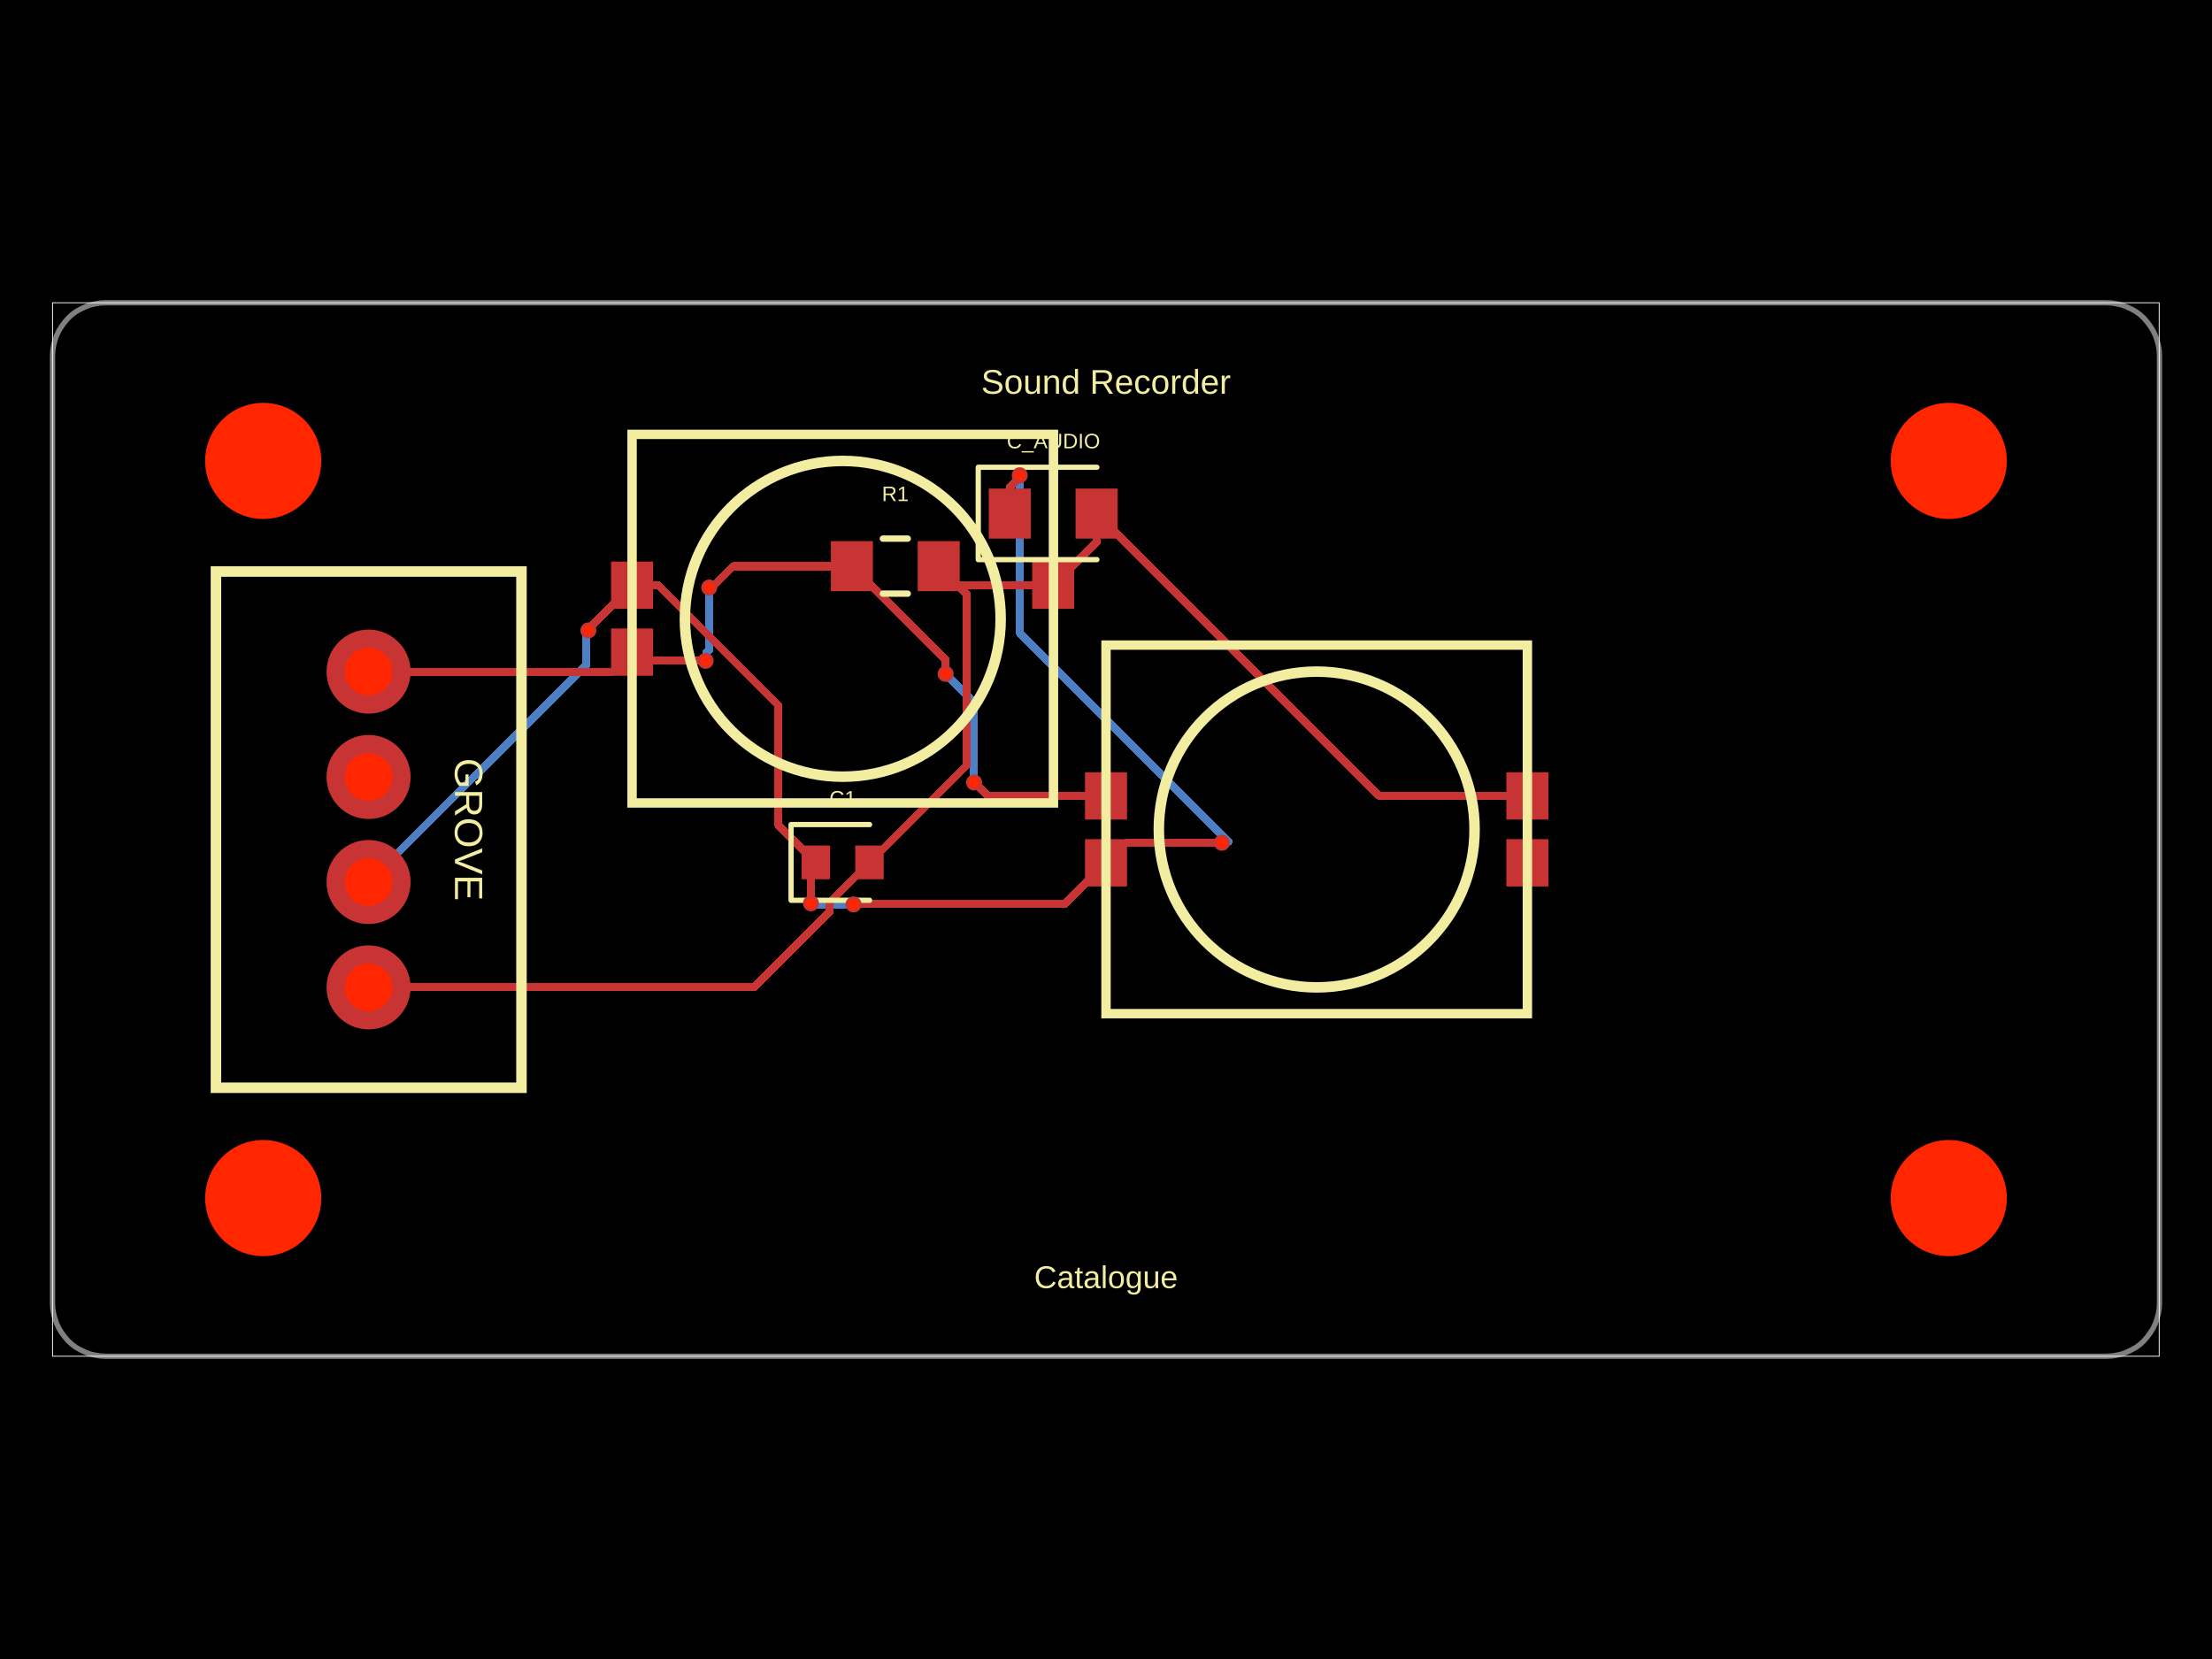
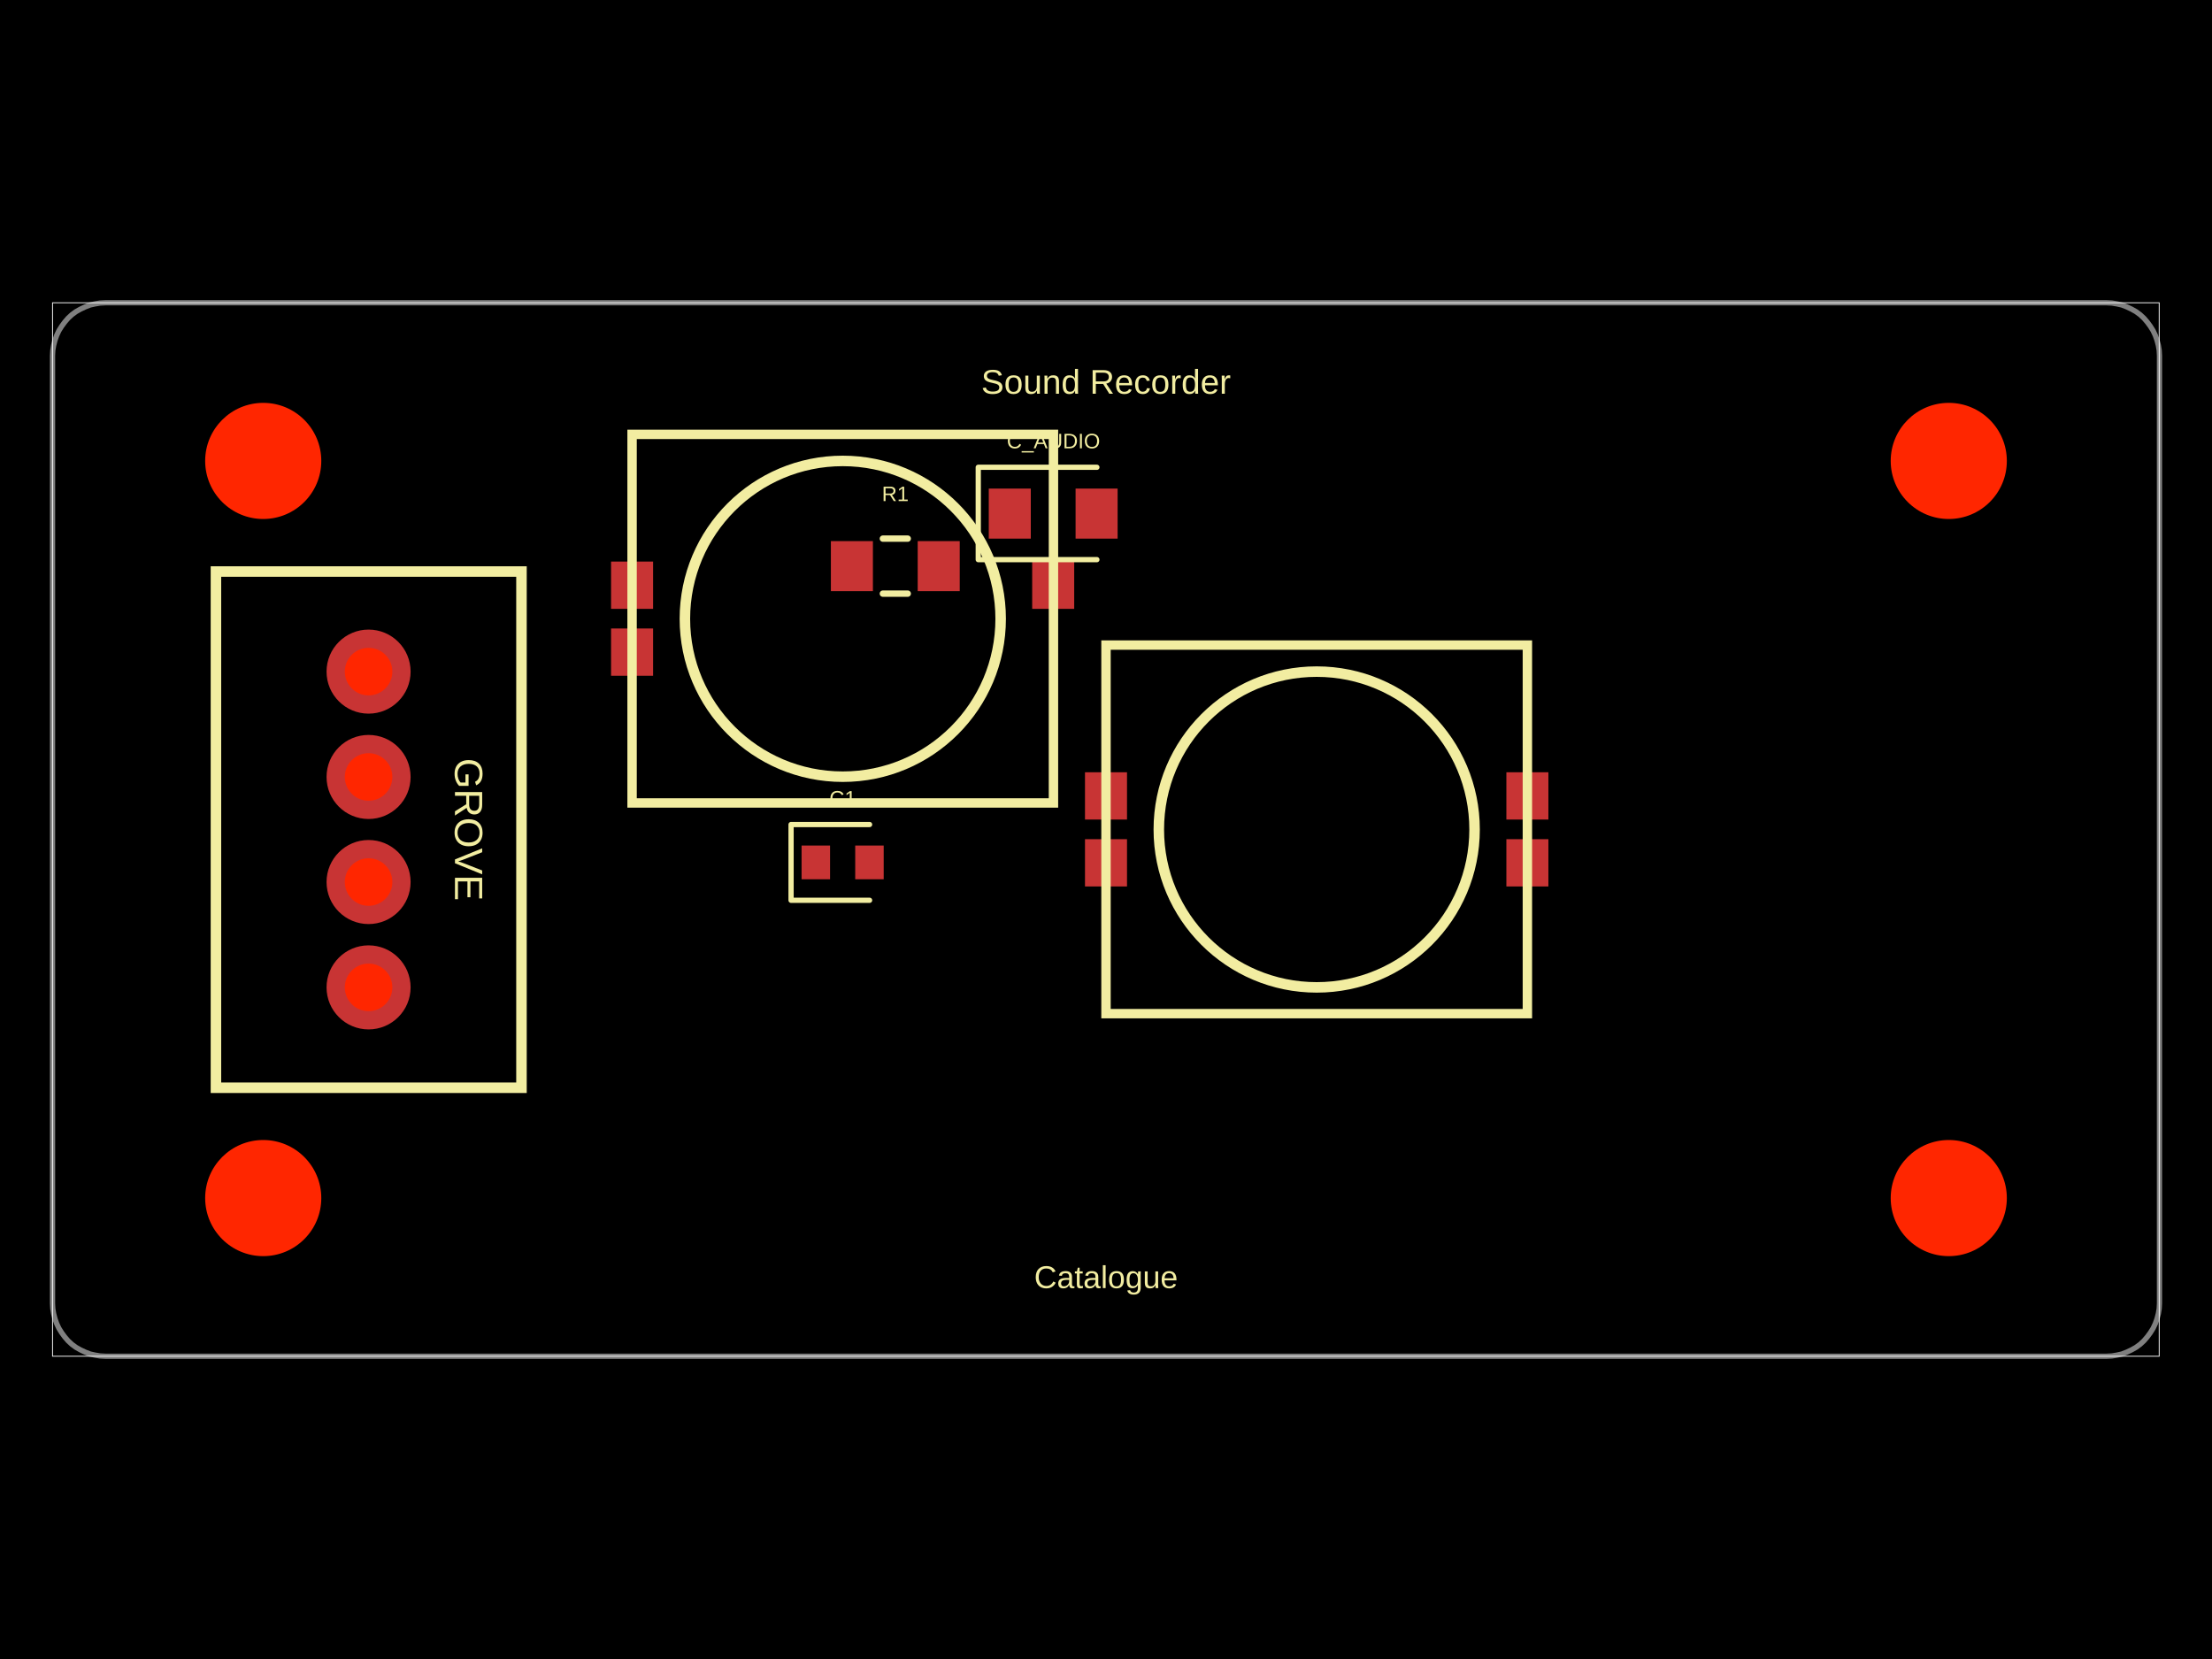
<svg xmlns="http://www.w3.org/2000/svg" width="800" height="600">
  <style />
  <rect class="boundary" x="0" y="0" fill="#000" width="800" height="600" data-type="pcb_background" data-pcb-layer="global" />
  <rect class="pcb-boundary" fill="none" stroke="#fff" stroke-width="0.3" x="19" y="109.5" width="761.9" height="381" data-type="pcb_boundary" data-pcb-layer="global" />
  <path class="pcb-board" d="M 38.1 490.5 L 761.9 490.5 L 763.8 490.4 L 765.6 490.1 L 767.4 489.7 L 769.2 489 L 770.9 488.2 L 772.5 487.3 L 774 486.2 L 775.4 484.9 L 776.6 483.5 L 777.7 482 L 778.7 480.4 L 779.5 478.7 L 780.1 477 L 780.6 475.1 L 780.9 473.3 L 781 471.4 L 781 128.6 L 780.9 126.7 L 780.6 124.9 L 780.1 123 L 779.5 121.3 L 778.7 119.6 L 777.7 118 L 776.6 116.5 L 775.4 115.1 L 774 113.8 L 772.5 112.7 L 770.9 111.8 L 769.2 111 L 767.4 110.3 L 765.6 109.9 L 763.8 109.6 L 761.9 109.5 L 38.1 109.5 L 36.2 109.6 L 34.4 109.9 L 32.6 110.3 L 30.8 111 L 29.1 111.8 L 27.5 112.7 L 26 113.8 L 24.6 115.1 L 23.4 116.5 L 22.3 118 L 21.3 119.6 L 20.5 121.3 L 19.9 123 L 19.4 124.9 L 19.1 126.7 L 19 128.6 L 19 471.4 L 19.1 473.3 L 19.4 475.1 L 19.9 477 L 20.5 478.7 L 21.3 480.4 L 22.3 482 L 23.4 483.5 L 24.6 484.9 L 26 486.2 L 27.5 487.3 L 29.1 488.2 L 30.8 489 L 32.6 489.7 L 34.4 490.1 L 36.2 490.4 L 38.1 490.5 Z" fill="none" stroke="rgba(255, 255, 255, 0.5)" stroke-width="1.9" data-type="pcb_board" data-pcb-layer="board" />
-   <path class="pcb-trace" stroke="rgb(77, 127, 196)" fill="none" d="M 255.2 239 L 255.5 238.8" stroke-width="2.9" stroke-linecap="round" stroke-linejoin="round" shape-rendering="crispEdges" data-type="pcb_trace" data-pcb-layer="bottom" />
-   <path class="pcb-trace" stroke="rgb(77, 127, 196)" fill="none" d="M 255.5 238.8 L 255.5 235.9" stroke-width="2.9" stroke-linecap="round" stroke-linejoin="round" shape-rendering="crispEdges" data-type="pcb_trace" data-pcb-layer="bottom" />
-   <path class="pcb-trace" stroke="rgb(77, 127, 196)" fill="none" d="M 255.5 235.9 L 256.5 235" stroke-width="2.9" stroke-linecap="round" stroke-linejoin="round" shape-rendering="crispEdges" data-type="pcb_trace" data-pcb-layer="bottom" />
-   <path class="pcb-trace" stroke="rgb(77, 127, 196)" fill="none" d="M 256.5 235 L 256.5 212.5" stroke-width="2.9" stroke-linecap="round" stroke-linejoin="round" shape-rendering="crispEdges" data-type="pcb_trace" data-pcb-layer="bottom" />
-   <path class="pcb-trace" stroke="rgb(77, 127, 196)" fill="none" d="M 352.3 283 L 352.3 254.1" stroke-width="2.9" stroke-linecap="round" stroke-linejoin="round" shape-rendering="crispEdges" data-type="pcb_trace" data-pcb-layer="bottom" />
-   <path class="pcb-trace" stroke="rgb(77, 127, 196)" fill="none" d="M 352.3 254.1 L 342.5 244.2" stroke-width="2.9" stroke-linecap="round" stroke-linejoin="round" shape-rendering="crispEdges" data-type="pcb_trace" data-pcb-layer="bottom" />
-   <path class="pcb-trace" stroke="rgb(77, 127, 196)" fill="none" d="M 342.5 244.2 L 342 243.7" stroke-width="2.9" stroke-linecap="round" stroke-linejoin="round" shape-rendering="crispEdges" data-type="pcb_trace" data-pcb-layer="bottom" />
-   <path class="pcb-trace" stroke="rgb(77, 127, 196)" fill="none" d="M 308.7 327.1 L 294.8 327.1" stroke-width="2.9" stroke-linecap="round" stroke-linejoin="round" shape-rendering="crispEdges" data-type="pcb_trace" data-pcb-layer="bottom" />
-   <path class="pcb-trace" stroke="rgb(77, 127, 196)" fill="none" d="M 294.8 327.1 L 294.6 326.8" stroke-width="2.9" stroke-linecap="round" stroke-linejoin="round" shape-rendering="crispEdges" data-type="pcb_trace" data-pcb-layer="bottom" />
-   <path class="pcb-trace" stroke="rgb(77, 127, 196)" fill="none" d="M 294.6 326.8 L 293.5 326.8" stroke-width="2.9" stroke-linecap="round" stroke-linejoin="round" shape-rendering="crispEdges" data-type="pcb_trace" data-pcb-layer="bottom" />
-   <path class="pcb-trace" stroke="rgb(77, 127, 196)" fill="none" d="M 293.5 326.8 L 293.3 326.7" stroke-width="2.9" stroke-linecap="round" stroke-linejoin="round" shape-rendering="crispEdges" data-type="pcb_trace" data-pcb-layer="bottom" />
-   <path class="pcb-trace" stroke="rgb(77, 127, 196)" fill="none" d="M 441.9 304.8 L 442.3 304.4" stroke-width="2.9" stroke-linecap="round" stroke-linejoin="round" shape-rendering="crispEdges" data-type="pcb_trace" data-pcb-layer="bottom" />
-   <path class="pcb-trace" stroke="rgb(77, 127, 196)" fill="none" d="M 442.3 304.4 L 444.3 304.4" stroke-width="2.9" stroke-linecap="round" stroke-linejoin="round" shape-rendering="crispEdges" data-type="pcb_trace" data-pcb-layer="bottom" />
-   <path class="pcb-trace" stroke="rgb(77, 127, 196)" fill="none" d="M 444.3 304.4 L 368.8 228.9" stroke-width="2.9" stroke-linecap="round" stroke-linejoin="round" shape-rendering="crispEdges" data-type="pcb_trace" data-pcb-layer="bottom" />
-   <path class="pcb-trace" stroke="rgb(77, 127, 196)" fill="none" d="M 368.8 228.9 L 368.8 171.9" stroke-width="2.9" stroke-linecap="round" stroke-linejoin="round" shape-rendering="crispEdges" data-type="pcb_trace" data-pcb-layer="bottom" />
-   <path class="pcb-trace" stroke="rgb(77, 127, 196)" fill="none" d="M 133.3 319 L 212.1 240.3" stroke-width="2.9" stroke-linecap="round" stroke-linejoin="round" shape-rendering="crispEdges" data-type="pcb_trace" data-pcb-layer="bottom" />
-   <path class="pcb-trace" stroke="rgb(77, 127, 196)" fill="none" d="M 212.1 240.3 L 212.1 228.7" stroke-width="2.9" stroke-linecap="round" stroke-linejoin="round" shape-rendering="crispEdges" data-type="pcb_trace" data-pcb-layer="bottom" />
-   <path class="pcb-trace" stroke="rgb(77, 127, 196)" fill="none" d="M 212.1 228.7 L 212.1 228.6" stroke-width="2.9" stroke-linecap="round" stroke-linejoin="round" shape-rendering="crispEdges" data-type="pcb_trace" data-pcb-layer="bottom" />
-   <path class="pcb-trace" stroke="rgb(77, 127, 196)" fill="none" d="M 212.1 228.6 L 212.8 228" stroke-width="2.9" stroke-linecap="round" stroke-linejoin="round" shape-rendering="crispEdges" data-type="pcb_trace" data-pcb-layer="bottom" />
  <rect class="pcb-pad" fill="rgb(200, 52, 52)" x="392.4" y="279.3" width="15.2" height="17.1" data-type="pcb_smtpad" data-pcb-layer="top" data-pad-name="U1.SIG" data-pad-net-name="SIG" />
  <rect class="pcb-pad" fill="rgb(200, 52, 52)" x="392.4" y="303.5" width="15.2" height="17.1" data-type="pcb_smtpad" data-pcb-layer="top" data-pad-name="U1.VCC" data-pad-net-name="VCC" />
  <rect class="pcb-pad" fill="rgb(200, 52, 52)" x="544.8" y="279.3" width="15.2" height="17.1" data-type="pcb_smtpad" data-pcb-layer="top" data-pad-name="U1.GND" data-pad-net-name="GND" />
  <rect class="pcb-pad" fill="rgb(200, 52, 52)" x="544.8" y="303.5" width="15.2" height="17.1" data-type="pcb_smtpad" data-pcb-layer="top" data-pad-name="U1.AUX" />
  <rect class="pcb-pad" fill="rgb(200, 52, 52)" x="221" y="203.1" width="15.2" height="17.1" data-type="pcb_smtpad" data-pcb-layer="top" data-pad-name="MIC1.VCC" />
  <rect class="pcb-pad" fill="rgb(200, 52, 52)" x="221" y="227.3" width="15.2" height="17.1" data-type="pcb_smtpad" data-pcb-layer="top" data-pad-name="MIC1.OUT" />
  <rect class="pcb-pad" fill="rgb(200, 52, 52)" x="373.3" y="203.1" width="15.2" height="17.1" data-type="pcb_smtpad" data-pcb-layer="top" data-pad-name="MIC1.GND" />
  <rect class="pcb-pad" fill="rgb(200, 52, 52)" x="357.6" y="176.7" width="15.2" height="18.1" data-type="pcb_smtpad" data-pcb-layer="top" data-pad-name="C_AUDIO.pin1" data-pad-net-name="VCC" />
  <rect class="pcb-pad" fill="rgb(200, 52, 52)" x="389" y="176.7" width="15.2" height="18.1" data-type="pcb_smtpad" data-pcb-layer="top" data-pad-name="C_AUDIO.pin2" data-pad-net-name="GND" />
  <rect class="pcb-pad" fill="rgb(200, 52, 52)" x="289.9" y="305.8" width="10.3" height="12.2" data-type="pcb_smtpad" data-pcb-layer="top" data-pad-name="C1.pin1" data-pad-net-name="VCC" />
  <rect class="pcb-pad" fill="rgb(200, 52, 52)" x="309.3" y="305.8" width="10.3" height="12.2" data-type="pcb_smtpad" data-pcb-layer="top" data-pad-name="C1.pin2" data-pad-net-name="GND" />
  <rect class="pcb-pad" fill="rgb(200, 52, 52)" x="300.5" y="195.7" width="15.2" height="18.1" data-type="pcb_smtpad" data-pcb-layer="top" data-pad-name="R1.pin1" data-pad-net-name="SIG" />
  <rect class="pcb-pad" fill="rgb(200, 52, 52)" x="331.9" y="195.7" width="15.2" height="18.1" data-type="pcb_smtpad" data-pcb-layer="top" data-pad-name="R1.pin2" data-pad-net-name="GND" />
-   <path class="pcb-trace" stroke="rgb(200, 52, 52)" fill="none" d="M 396.7 185.7 L 396.7 196" stroke-width="2.9" stroke-linecap="round" stroke-linejoin="round" shape-rendering="crispEdges" data-type="pcb_trace" data-pcb-layer="top" />
-   <path class="pcb-trace" stroke="rgb(200, 52, 52)" fill="none" d="M 396.7 196 L 381 211.7" stroke-width="2.9" stroke-linecap="round" stroke-linejoin="round" shape-rendering="crispEdges" data-type="pcb_trace" data-pcb-layer="top" />
-   <path class="pcb-trace" stroke="rgb(200, 52, 52)" fill="none" d="M 381 211.7 L 346.5 211.7" stroke-width="2.9" stroke-linecap="round" stroke-linejoin="round" shape-rendering="crispEdges" data-type="pcb_trace" data-pcb-layer="top" />
-   <path class="pcb-trace" stroke="rgb(200, 52, 52)" fill="none" d="M 346.5 211.7 L 339.5 204.8" stroke-width="2.9" stroke-linecap="round" stroke-linejoin="round" shape-rendering="crispEdges" data-type="pcb_trace" data-pcb-layer="top" />
-   <path class="pcb-trace" stroke="rgb(200, 52, 52)" fill="none" d="M 314.5 311.9 L 349.6 276.8" stroke-width="2.9" stroke-linecap="round" stroke-linejoin="round" shape-rendering="crispEdges" data-type="pcb_trace" data-pcb-layer="top" />
-   <path class="pcb-trace" stroke="rgb(200, 52, 52)" fill="none" d="M 349.6 276.8 L 349.6 214.9" stroke-width="2.9" stroke-linecap="round" stroke-linejoin="round" shape-rendering="crispEdges" data-type="pcb_trace" data-pcb-layer="top" />
-   <path class="pcb-trace" stroke="rgb(200, 52, 52)" fill="none" d="M 349.6 214.9 L 339.5 204.8" stroke-width="2.9" stroke-linecap="round" stroke-linejoin="round" shape-rendering="crispEdges" data-type="pcb_trace" data-pcb-layer="top" />
-   <path class="pcb-trace" stroke="rgb(200, 52, 52)" fill="none" d="M 552.4 287.9 L 498.9 287.9" stroke-width="2.9" stroke-linecap="round" stroke-linejoin="round" shape-rendering="crispEdges" data-type="pcb_trace" data-pcb-layer="top" />
-   <path class="pcb-trace" stroke="rgb(200, 52, 52)" fill="none" d="M 498.9 287.9 L 396.7 185.7" stroke-width="2.9" stroke-linecap="round" stroke-linejoin="round" shape-rendering="crispEdges" data-type="pcb_trace" data-pcb-layer="top" />
-   <path class="pcb-trace" stroke="rgb(200, 52, 52)" fill="none" d="M 314.5 311.9 L 300.1 326.3" stroke-width="2.9" stroke-linecap="round" stroke-linejoin="round" shape-rendering="crispEdges" data-type="pcb_trace" data-pcb-layer="top" />
-   <path class="pcb-trace" stroke="rgb(200, 52, 52)" fill="none" d="M 300.1 326.3 L 300.1 329.7" stroke-width="2.9" stroke-linecap="round" stroke-linejoin="round" shape-rendering="crispEdges" data-type="pcb_trace" data-pcb-layer="top" />
-   <path class="pcb-trace" stroke="rgb(200, 52, 52)" fill="none" d="M 300.1 329.7 L 272.7 357.1" stroke-width="2.9" stroke-linecap="round" stroke-linejoin="round" shape-rendering="crispEdges" data-type="pcb_trace" data-pcb-layer="top" />
-   <path class="pcb-trace" stroke="rgb(200, 52, 52)" fill="none" d="M 272.7 357.1 L 133.3 357.1" stroke-width="2.9" stroke-linecap="round" stroke-linejoin="round" shape-rendering="crispEdges" data-type="pcb_trace" data-pcb-layer="top" />
-   <path class="pcb-trace" stroke="rgb(200, 52, 52)" fill="none" d="M 228.6 235.9 L 231.7 239" stroke-width="2.9" stroke-linecap="round" stroke-linejoin="round" shape-rendering="crispEdges" data-type="pcb_trace" data-pcb-layer="top" />
-   <path class="pcb-trace" stroke="rgb(200, 52, 52)" fill="none" d="M 231.7 239 L 255.2 239" stroke-width="2.9" stroke-linecap="round" stroke-linejoin="round" shape-rendering="crispEdges" data-type="pcb_trace" data-pcb-layer="top" />
-   <path class="pcb-trace" stroke="rgb(200, 52, 52)" fill="none" d="M 256.5 212.5 L 257.7 211.4" stroke-width="2.9" stroke-linecap="round" stroke-linejoin="round" shape-rendering="crispEdges" data-type="pcb_trace" data-pcb-layer="top" />
-   <path class="pcb-trace" stroke="rgb(200, 52, 52)" fill="none" d="M 257.7 211.4 L 258.5 211.4" stroke-width="2.9" stroke-linecap="round" stroke-linejoin="round" shape-rendering="crispEdges" data-type="pcb_trace" data-pcb-layer="top" />
-   <path class="pcb-trace" stroke="rgb(200, 52, 52)" fill="none" d="M 258.5 211.4 L 265.1 204.8" stroke-width="2.9" stroke-linecap="round" stroke-linejoin="round" shape-rendering="crispEdges" data-type="pcb_trace" data-pcb-layer="top" />
-   <path class="pcb-trace" stroke="rgb(200, 52, 52)" fill="none" d="M 265.1 204.8 L 308.1 204.8" stroke-width="2.9" stroke-linecap="round" stroke-linejoin="round" shape-rendering="crispEdges" data-type="pcb_trace" data-pcb-layer="top" />
-   <path class="pcb-trace" stroke="rgb(200, 52, 52)" fill="none" d="M 228.6 235.9 L 221.6 242.9" stroke-width="2.9" stroke-linecap="round" stroke-linejoin="round" shape-rendering="crispEdges" data-type="pcb_trace" data-pcb-layer="top" />
-   <path class="pcb-trace" stroke="rgb(200, 52, 52)" fill="none" d="M 221.6 242.9 L 133.3 242.9" stroke-width="2.9" stroke-linecap="round" stroke-linejoin="round" shape-rendering="crispEdges" data-type="pcb_trace" data-pcb-layer="top" />
-   <path class="pcb-trace" stroke="rgb(200, 52, 52)" fill="none" d="M 400 287.9 L 357.3 287.9" stroke-width="2.9" stroke-linecap="round" stroke-linejoin="round" shape-rendering="crispEdges" data-type="pcb_trace" data-pcb-layer="top" />
-   <path class="pcb-trace" stroke="rgb(200, 52, 52)" fill="none" d="M 357.3 287.9 L 353.8 284.4" stroke-width="2.9" stroke-linecap="round" stroke-linejoin="round" shape-rendering="crispEdges" data-type="pcb_trace" data-pcb-layer="top" />
-   <path class="pcb-trace" stroke="rgb(200, 52, 52)" fill="none" d="M 353.8 284.4 L 353.8 284.4" stroke-width="2.9" stroke-linecap="round" stroke-linejoin="round" shape-rendering="crispEdges" data-type="pcb_trace" data-pcb-layer="top" />
-   <path class="pcb-trace" stroke="rgb(200, 52, 52)" fill="none" d="M 353.8 284.4 L 352.3 283" stroke-width="2.9" stroke-linecap="round" stroke-linejoin="round" shape-rendering="crispEdges" data-type="pcb_trace" data-pcb-layer="top" />
-   <path class="pcb-trace" stroke="rgb(200, 52, 52)" fill="none" d="M 342 243.7 L 342 238.6" stroke-width="2.9" stroke-linecap="round" stroke-linejoin="round" shape-rendering="crispEdges" data-type="pcb_trace" data-pcb-layer="top" />
-   <path class="pcb-trace" stroke="rgb(200, 52, 52)" fill="none" d="M 342 238.6 L 308.1 204.8" stroke-width="2.9" stroke-linecap="round" stroke-linejoin="round" shape-rendering="crispEdges" data-type="pcb_trace" data-pcb-layer="top" />
-   <path class="pcb-trace" stroke="rgb(200, 52, 52)" fill="none" d="M 400 312.1 L 385.1 327" stroke-width="2.9" stroke-linecap="round" stroke-linejoin="round" shape-rendering="crispEdges" data-type="pcb_trace" data-pcb-layer="top" />
-   <path class="pcb-trace" stroke="rgb(200, 52, 52)" fill="none" d="M 385.1 327 L 310.8 327" stroke-width="2.9" stroke-linecap="round" stroke-linejoin="round" shape-rendering="crispEdges" data-type="pcb_trace" data-pcb-layer="top" />
-   <path class="pcb-trace" stroke="rgb(200, 52, 52)" fill="none" d="M 310.8 327 L 308.9 327" stroke-width="2.9" stroke-linecap="round" stroke-linejoin="round" shape-rendering="crispEdges" data-type="pcb_trace" data-pcb-layer="top" />
-   <path class="pcb-trace" stroke="rgb(200, 52, 52)" fill="none" d="M 308.9 327 L 308.7 327.1" stroke-width="2.9" stroke-linecap="round" stroke-linejoin="round" shape-rendering="crispEdges" data-type="pcb_trace" data-pcb-layer="top" />
-   <path class="pcb-trace" stroke="rgb(200, 52, 52)" fill="none" d="M 293.3 326.7 L 293.3 313.6" stroke-width="2.9" stroke-linecap="round" stroke-linejoin="round" shape-rendering="crispEdges" data-type="pcb_trace" data-pcb-layer="top" />
-   <path class="pcb-trace" stroke="rgb(200, 52, 52)" fill="none" d="M 293.3 313.6 L 295 311.9" stroke-width="2.9" stroke-linecap="round" stroke-linejoin="round" shape-rendering="crispEdges" data-type="pcb_trace" data-pcb-layer="top" />
-   <path class="pcb-trace" stroke="rgb(200, 52, 52)" fill="none" d="M 228.6 211.7 L 238.1 211.7" stroke-width="2.9" stroke-linecap="round" stroke-linejoin="round" shape-rendering="crispEdges" data-type="pcb_trace" data-pcb-layer="top" />
-   <path class="pcb-trace" stroke="rgb(200, 52, 52)" fill="none" d="M 238.1 211.7 L 281.5 255.1" stroke-width="2.9" stroke-linecap="round" stroke-linejoin="round" shape-rendering="crispEdges" data-type="pcb_trace" data-pcb-layer="top" />
-   <path class="pcb-trace" stroke="rgb(200, 52, 52)" fill="none" d="M 281.5 255.1 L 281.5 298.4" stroke-width="2.9" stroke-linecap="round" stroke-linejoin="round" shape-rendering="crispEdges" data-type="pcb_trace" data-pcb-layer="top" />
-   <path class="pcb-trace" stroke="rgb(200, 52, 52)" fill="none" d="M 281.5 298.4 L 295 311.9" stroke-width="2.9" stroke-linecap="round" stroke-linejoin="round" shape-rendering="crispEdges" data-type="pcb_trace" data-pcb-layer="top" />
-   <path class="pcb-trace" stroke="rgb(200, 52, 52)" fill="none" d="M 400 312.1 L 407.3 304.8" stroke-width="2.9" stroke-linecap="round" stroke-linejoin="round" shape-rendering="crispEdges" data-type="pcb_trace" data-pcb-layer="top" />
-   <path class="pcb-trace" stroke="rgb(200, 52, 52)" fill="none" d="M 407.3 304.8 L 441.9 304.8" stroke-width="2.9" stroke-linecap="round" stroke-linejoin="round" shape-rendering="crispEdges" data-type="pcb_trace" data-pcb-layer="top" />
-   <path class="pcb-trace" stroke="rgb(200, 52, 52)" fill="none" d="M 368.8 171.9 L 368.7 172" stroke-width="2.9" stroke-linecap="round" stroke-linejoin="round" shape-rendering="crispEdges" data-type="pcb_trace" data-pcb-layer="top" />
-   <path class="pcb-trace" stroke="rgb(200, 52, 52)" fill="none" d="M 368.7 172 L 368.7 172.9" stroke-width="2.9" stroke-linecap="round" stroke-linejoin="round" shape-rendering="crispEdges" data-type="pcb_trace" data-pcb-layer="top" />
-   <path class="pcb-trace" stroke="rgb(200, 52, 52)" fill="none" d="M 368.7 172.9 L 365.2 176.3" stroke-width="2.9" stroke-linecap="round" stroke-linejoin="round" shape-rendering="crispEdges" data-type="pcb_trace" data-pcb-layer="top" />
-   <path class="pcb-trace" stroke="rgb(200, 52, 52)" fill="none" d="M 365.2 176.3 L 365.2 185.7" stroke-width="2.9" stroke-linecap="round" stroke-linejoin="round" shape-rendering="crispEdges" data-type="pcb_trace" data-pcb-layer="top" />
-   <path class="pcb-trace" stroke="rgb(200, 52, 52)" fill="none" d="M 212.8 228 L 212.8 227.5" stroke-width="2.9" stroke-linecap="round" stroke-linejoin="round" shape-rendering="crispEdges" data-type="pcb_trace" data-pcb-layer="top" />
-   <path class="pcb-trace" stroke="rgb(200, 52, 52)" fill="none" d="M 212.8 227.5 L 228.6 211.7" stroke-width="2.9" stroke-linecap="round" stroke-linejoin="round" shape-rendering="crispEdges" data-type="pcb_trace" data-pcb-layer="top" />
  <rect x="78.1" y="206.7" width="110.5" height="186.7" class="pcb-silkscreen-rect pcb-silkscreen-top" data-pcb-silkscreen-rect-id="pcb_silkscreen_rect_0" data-type="pcb_silkscreen_rect" data-pcb-layer="top" fill="none" stroke="#f2eda1" stroke-width="3.8" />
  <text x="0" y="0" dx="0" dy="0" fill="#f2eda1" font-family="Arial, sans-serif" font-size="14.3" text-anchor="middle" dominant-baseline="central" transform="matrix(0,1,-1,0,169.5,300)" class="pcb-silkscreen-text pcb-silkscreen-top" data-pcb-silkscreen-text-id="pcb_silkscreen_text_0" stroke="none" data-type="pcb_silkscreen_text" data-pcb-layer="top">GROVE</text>
  <rect x="400" y="233.3" width="152.4" height="133.3" class="pcb-silkscreen-rect pcb-silkscreen-top" data-pcb-silkscreen-rect-id="pcb_silkscreen_rect_1" data-type="pcb_silkscreen_rect" data-pcb-layer="top" fill="none" stroke="#f2eda1" stroke-width="3.4" />
  <circle cx="476.2" cy="300" r="57.1" class="pcb-silkscreen-circle pcb-silkscreen-top" fill="none" stroke="#f2eda1" stroke-width="3.8" data-pcb-silkscreen-circle-id="pcb_silkscreen_circle_0" data-type="pcb_silkscreen_circle" data-pcb-layer="top" />
  <rect x="228.6" y="157.1" width="152.4" height="133.3" class="pcb-silkscreen-rect pcb-silkscreen-top" data-pcb-silkscreen-rect-id="pcb_silkscreen_rect_2" data-type="pcb_silkscreen_rect" data-pcb-layer="top" fill="none" stroke="#f2eda1" stroke-width="3.4" />
  <circle cx="304.8" cy="223.8" r="57.1" class="pcb-silkscreen-circle pcb-silkscreen-top" fill="none" stroke="#f2eda1" stroke-width="3.8" data-pcb-silkscreen-circle-id="pcb_silkscreen_circle_1" data-type="pcb_silkscreen_circle" data-pcb-layer="top" />
  <path class="pcb-silkscreen pcb-silkscreen-top" d="M 396.7 169 L 353.8 169 L 353.8 202.4 L 396.7 202.4" fill="none" stroke="#f2eda1" stroke-width="1.9" stroke-linecap="round" stroke-linejoin="round" data-pcb-component-id="pcb_component_3" data-pcb-silkscreen-path-id="pcb_silkscreen_path_0" data-type="pcb_silkscreen_path" data-pcb-layer="top" />
  <text x="0" y="0" dx="0" dy="0" fill="#f2eda1" font-family="Arial, sans-serif" font-size="7.6" text-anchor="middle" dominant-baseline="central" transform="matrix(1,0,0,1,381,159.5)" class="pcb-silkscreen-text pcb-silkscreen-top" data-pcb-silkscreen-text-id="pcb_silkscreen_text_1" stroke="none" data-type="pcb_silkscreen_text" data-pcb-layer="top">C_AUDIO</text>
  <path class="pcb-silkscreen pcb-silkscreen-top" d="M 314.5 298.2 L 286.1 298.2 L 286.1 325.6 L 314.5 325.6" fill="none" stroke="#f2eda1" stroke-width="1.9" stroke-linecap="round" stroke-linejoin="round" data-pcb-component-id="pcb_component_4" data-pcb-silkscreen-path-id="pcb_silkscreen_path_1" data-type="pcb_silkscreen_path" data-pcb-layer="top" />
  <text x="0" y="0" dx="0" dy="0" fill="#f2eda1" font-family="Arial, sans-serif" font-size="7.6" text-anchor="middle" dominant-baseline="central" transform="matrix(1,0,0,1,304.8,288.7)" class="pcb-silkscreen-text pcb-silkscreen-top" data-pcb-silkscreen-text-id="pcb_silkscreen_text_2" stroke="none" data-type="pcb_silkscreen_text" data-pcb-layer="top">C1</text>
  <path class="pcb-silkscreen pcb-silkscreen-top" d="M 319.3 194.8 L 328.3 194.8" fill="none" stroke="#f2eda1" stroke-width="2.3" stroke-linecap="round" stroke-linejoin="round" data-pcb-component-id="pcb_component_5" data-pcb-silkscreen-path-id="pcb_silkscreen_path_2" data-type="pcb_silkscreen_path" data-pcb-layer="top" />
  <path class="pcb-silkscreen pcb-silkscreen-top" d="M 319.3 214.7 L 328.3 214.7" fill="none" stroke="#f2eda1" stroke-width="2.3" stroke-linecap="round" stroke-linejoin="round" data-pcb-component-id="pcb_component_5" data-pcb-silkscreen-path-id="pcb_silkscreen_path_3" data-type="pcb_silkscreen_path" data-pcb-layer="top" />
  <text x="0" y="0" dx="0" dy="0" fill="#f2eda1" font-family="Arial, sans-serif" font-size="7.6" text-anchor="middle" dominant-baseline="central" transform="matrix(1,0,0,1,323.8,178.6)" class="pcb-silkscreen-text pcb-silkscreen-top" data-pcb-silkscreen-text-id="pcb_silkscreen_text_3" stroke="none" data-type="pcb_silkscreen_text" data-pcb-layer="top">R1</text>
  <text x="0" y="0" dx="0" dy="0" fill="#f2eda1" font-family="Arial, sans-serif" font-size="12.4" text-anchor="middle" dominant-baseline="central" transform="matrix(1,0,0,1,400,138.1)" class="pcb-silkscreen-text pcb-silkscreen-top" data-pcb-silkscreen-text-id="pcb_silkscreen_text_4" stroke="none" data-type="pcb_silkscreen_text" data-pcb-layer="top">Sound Recorder</text>
  <text x="0" y="0" dx="0" dy="0" fill="#f2eda1" font-family="Arial, sans-serif" font-size="11.4" text-anchor="middle" dominant-baseline="central" transform="matrix(1,0,0,1,400,461.9)" class="pcb-silkscreen-text pcb-silkscreen-top" data-pcb-silkscreen-text-id="pcb_silkscreen_text_5" stroke="none" data-type="pcb_silkscreen_text" data-pcb-layer="top">Catalogue</text>
  <g data-type="pcb_plated_hole" data-pcb-layer="through" data-pad-name="J1.SIG">
    <circle class="pcb-hole-outer" fill="rgb(200, 52, 52)" cx="133.3" cy="242.9" r="15.2" data-type="pcb_plated_hole" data-pcb-layer="top" />
    <circle class="pcb-hole-inner" fill="#FF2600" cx="133.3" cy="242.9" r="8.6" data-type="pcb_plated_hole_drill" data-pcb-layer="drill" />
  </g>
  <g data-type="pcb_plated_hole" data-pcb-layer="through" data-pad-name="J1.NC">
    <circle class="pcb-hole-outer" fill="rgb(200, 52, 52)" cx="133.3" cy="281" r="15.2" data-type="pcb_plated_hole" data-pcb-layer="top" />
    <circle class="pcb-hole-inner" fill="#FF2600" cx="133.3" cy="281" r="8.6" data-type="pcb_plated_hole_drill" data-pcb-layer="drill" />
  </g>
  <g data-type="pcb_plated_hole" data-pcb-layer="through" data-pad-name="J1.VCC">
    <circle class="pcb-hole-outer" fill="rgb(200, 52, 52)" cx="133.3" cy="319" r="15.2" data-type="pcb_plated_hole" data-pcb-layer="top" />
    <circle class="pcb-hole-inner" fill="#FF2600" cx="133.3" cy="319" r="8.6" data-type="pcb_plated_hole_drill" data-pcb-layer="drill" />
  </g>
  <g data-type="pcb_plated_hole" data-pcb-layer="through" data-pad-name="J1.GND">
    <circle class="pcb-hole-outer" fill="rgb(200, 52, 52)" cx="133.3" cy="357.1" r="15.2" data-type="pcb_plated_hole" data-pcb-layer="top" />
    <circle class="pcb-hole-inner" fill="#FF2600" cx="133.3" cy="357.1" r="8.6" data-type="pcb_plated_hole_drill" data-pcb-layer="drill" />
  </g>
-   <g data-type="pcb_via" data-pcb-layer="through">
-     <circle class="pcb-hole-outer" fill="rgb(200, 52, 52)" cx="255.2" cy="239" r="2.9" data-type="pcb_via" data-pcb-layer="top" />
-     <circle class="pcb-hole-inner" fill="#FF2600" cx="255.2" cy="239" r="1.9" data-type="pcb_via" data-pcb-layer="drill" />
-   </g>
-   <g data-type="pcb_via" data-pcb-layer="through">
-     <circle class="pcb-hole-outer" fill="rgb(200, 52, 52)" cx="256.5" cy="212.5" r="2.9" data-type="pcb_via" data-pcb-layer="top" />
-     <circle class="pcb-hole-inner" fill="#FF2600" cx="256.5" cy="212.5" r="1.9" data-type="pcb_via" data-pcb-layer="drill" />
-   </g>
-   <g data-type="pcb_via" data-pcb-layer="through">
-     <circle class="pcb-hole-outer" fill="rgb(200, 52, 52)" cx="352.3" cy="283" r="2.9" data-type="pcb_via" data-pcb-layer="top" />
-     <circle class="pcb-hole-inner" fill="#FF2600" cx="352.3" cy="283" r="1.9" data-type="pcb_via" data-pcb-layer="drill" />
-   </g>
-   <g data-type="pcb_via" data-pcb-layer="through">
-     <circle class="pcb-hole-outer" fill="rgb(200, 52, 52)" cx="342" cy="243.7" r="2.9" data-type="pcb_via" data-pcb-layer="top" />
-     <circle class="pcb-hole-inner" fill="#FF2600" cx="342" cy="243.7" r="1.9" data-type="pcb_via" data-pcb-layer="drill" />
-   </g>
-   <g data-type="pcb_via" data-pcb-layer="through">
-     <circle class="pcb-hole-outer" fill="rgb(200, 52, 52)" cx="308.7" cy="327.1" r="2.9" data-type="pcb_via" data-pcb-layer="top" />
-     <circle class="pcb-hole-inner" fill="#FF2600" cx="308.7" cy="327.1" r="1.9" data-type="pcb_via" data-pcb-layer="drill" />
-   </g>
-   <g data-type="pcb_via" data-pcb-layer="through">
-     <circle class="pcb-hole-outer" fill="rgb(200, 52, 52)" cx="293.3" cy="326.7" r="2.9" data-type="pcb_via" data-pcb-layer="top" />
-     <circle class="pcb-hole-inner" fill="#FF2600" cx="293.3" cy="326.7" r="1.9" data-type="pcb_via" data-pcb-layer="drill" />
-   </g>
-   <g data-type="pcb_via" data-pcb-layer="through">
-     <circle class="pcb-hole-outer" fill="rgb(200, 52, 52)" cx="441.9" cy="304.8" r="2.9" data-type="pcb_via" data-pcb-layer="top" />
-     <circle class="pcb-hole-inner" fill="#FF2600" cx="441.9" cy="304.8" r="1.9" data-type="pcb_via" data-pcb-layer="drill" />
-   </g>
-   <g data-type="pcb_via" data-pcb-layer="through">
-     <circle class="pcb-hole-outer" fill="rgb(200, 52, 52)" cx="368.8" cy="171.9" r="2.9" data-type="pcb_via" data-pcb-layer="top" />
-     <circle class="pcb-hole-inner" fill="#FF2600" cx="368.8" cy="171.9" r="1.9" data-type="pcb_via" data-pcb-layer="drill" />
-   </g>
-   <g data-type="pcb_via" data-pcb-layer="through">
-     <circle class="pcb-hole-outer" fill="rgb(200, 52, 52)" cx="212.8" cy="228" r="2.9" data-type="pcb_via" data-pcb-layer="top" />
-     <circle class="pcb-hole-inner" fill="#FF2600" cx="212.8" cy="228" r="1.9" data-type="pcb_via" data-pcb-layer="drill" />
-   </g>
  <circle class="pcb-hole" cx="95.2" cy="433.3" r="21" fill="#FF2600" data-type="pcb_hole" data-pcb-layer="drill" />
  <circle class="pcb-hole" cx="704.8" cy="433.3" r="21" fill="#FF2600" data-type="pcb_hole" data-pcb-layer="drill" />
  <circle class="pcb-hole" cx="704.8" cy="166.7" r="21" fill="#FF2600" data-type="pcb_hole" data-pcb-layer="drill" />
  <circle class="pcb-hole" cx="95.2" cy="166.7" r="21" fill="#FF2600" data-type="pcb_hole" data-pcb-layer="drill" />
</svg>
